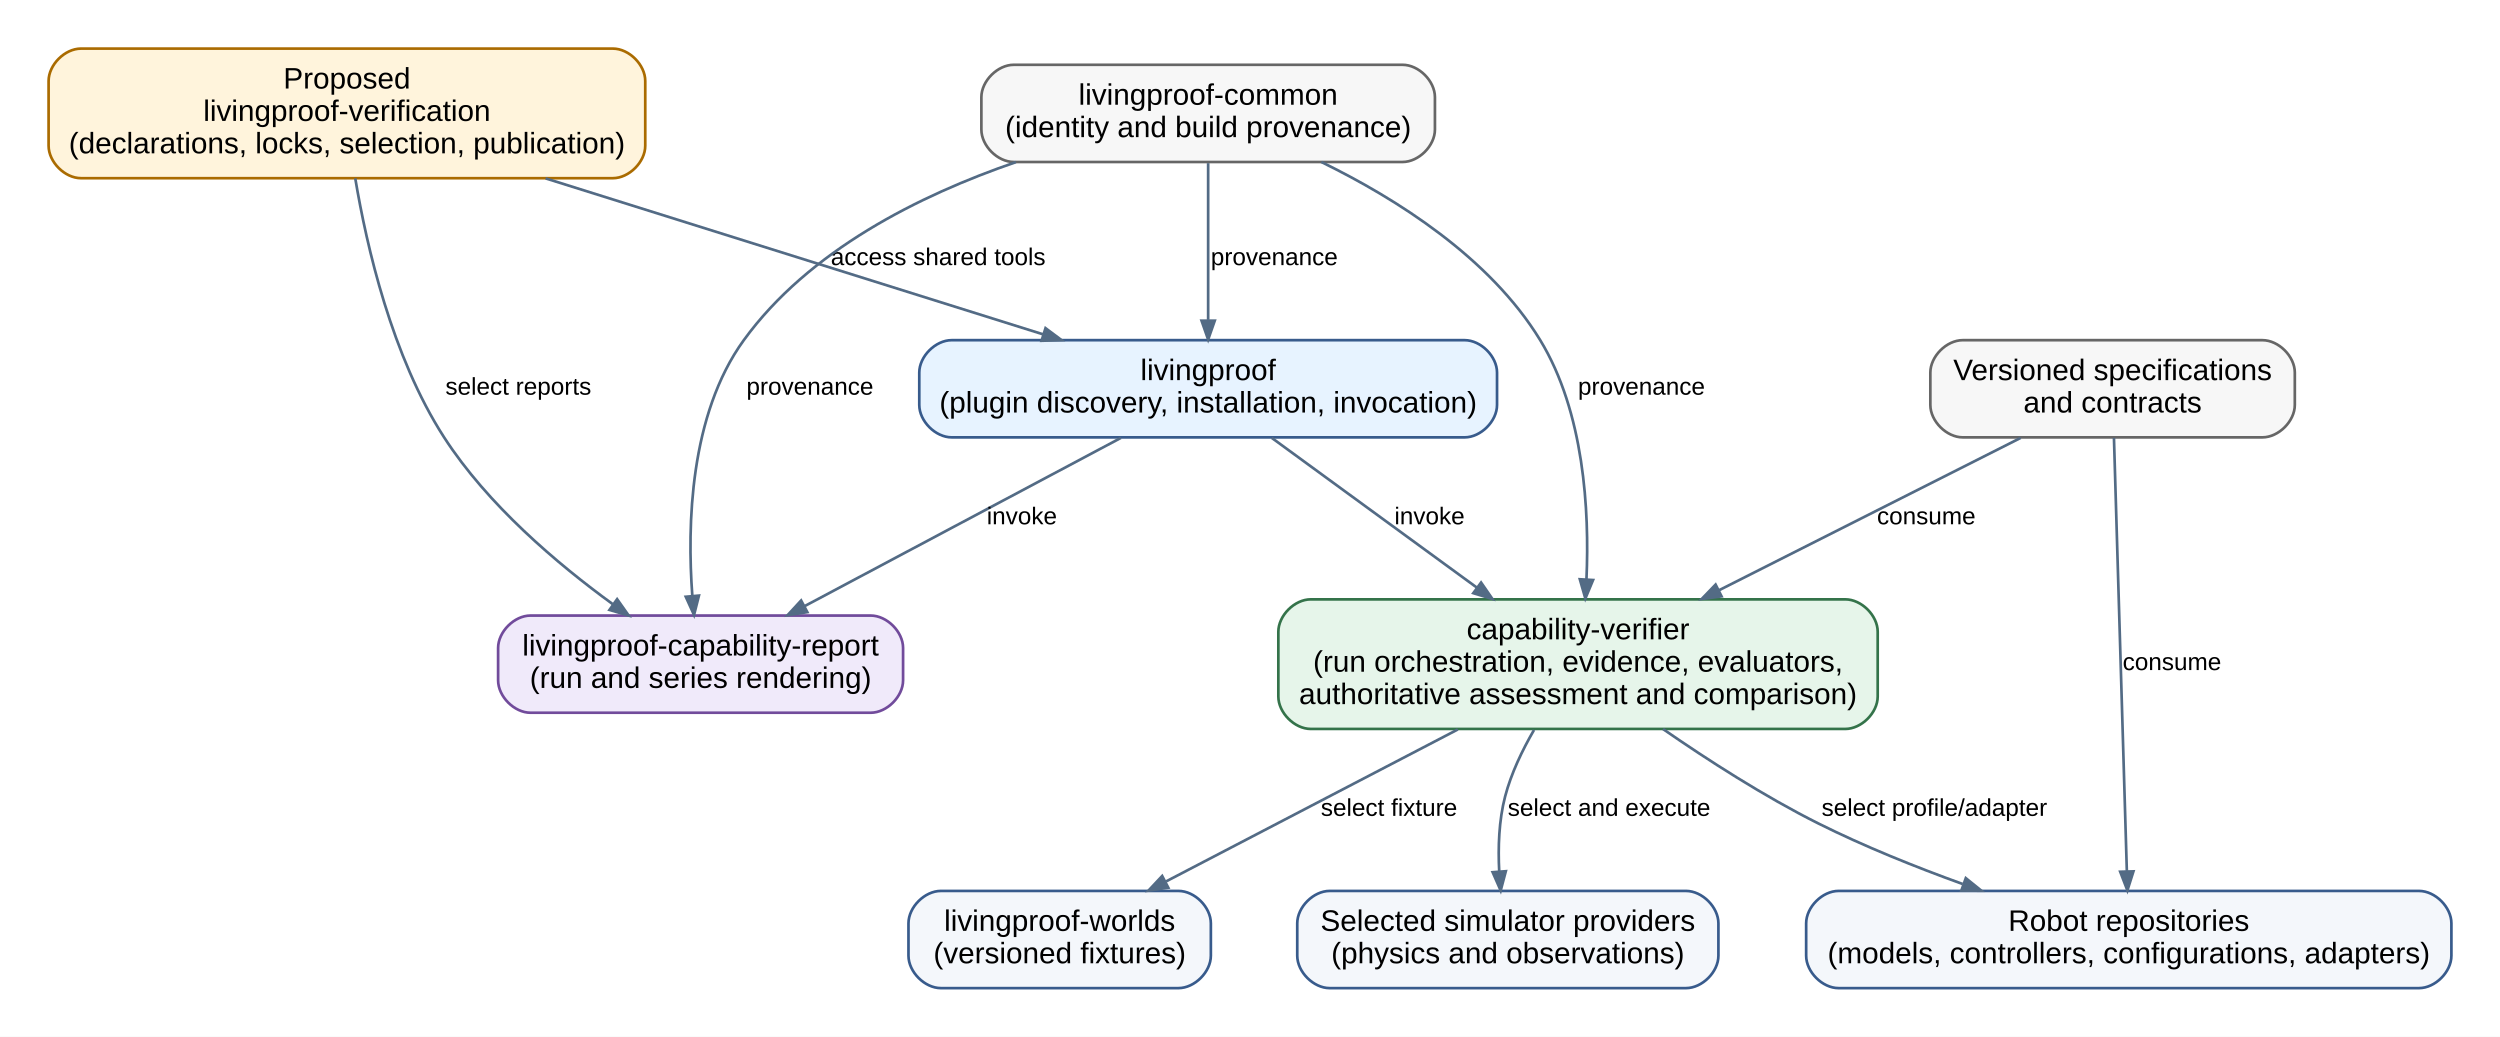
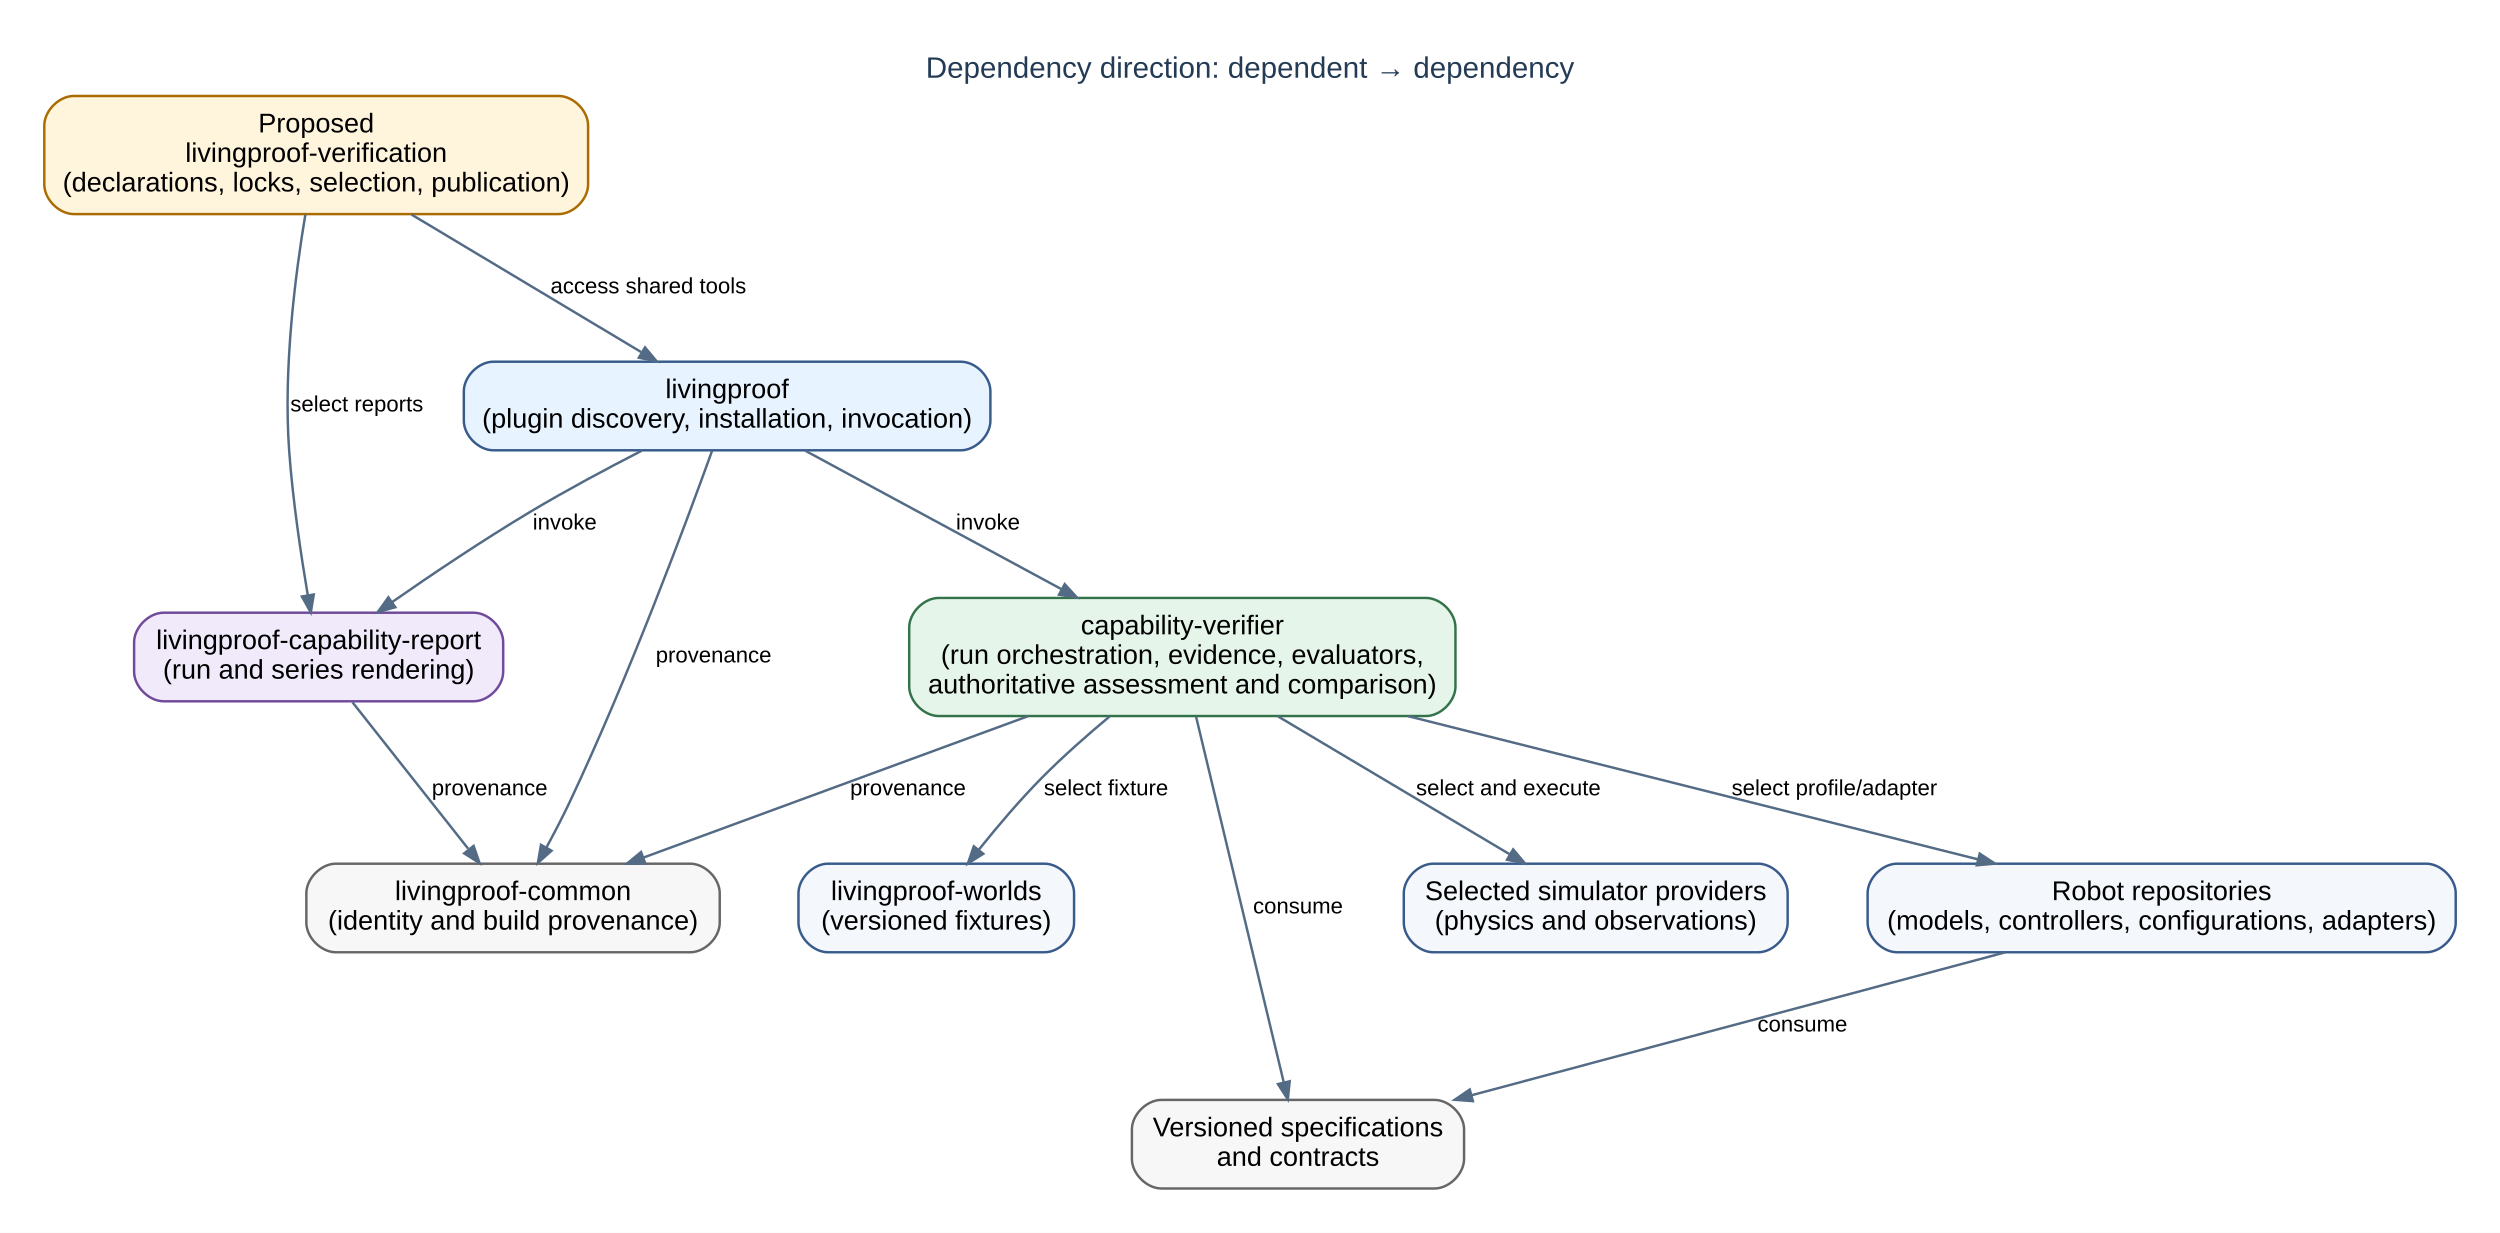
- <svg xmlns="http://www.w3.org/2000/svg" width="926pt" height="384pt" viewBox="0.00 0.00 926.00 384.00">
-   <g id="graph0" class="graph" transform="scale(1 1) rotate(0) translate(18 366)">
-     <polygon fill="white" stroke="transparent" points="-18,18 -18,-366 908,-366 908,18 -18,18" />
+ <svg xmlns="http://www.w3.org/2000/svg" width="1016pt" height="501pt" viewBox="0.00 0.00 1016.00 501.00">
+   <g id="graph0" class="graph" transform="scale(1 1) rotate(0) translate(18 483)">
+     <polygon fill="white" stroke="transparent" points="-18,18 -18,-483 998,-483 998,18 -18,18" />
+     <text text-anchor="middle" x="490" y="-451.4" font-family="Arial" font-size="12.00" fill="#243b55">Dependency direction: dependent → dependency</text>
    <g id="node1" class="node">
-       <path fill="#fff4dc" stroke="#aa6b00" d="M209,-348C209,-348 12,-348 12,-348 6,-348 0,-342 0,-336 0,-336 0,-312 0,-312 0,-306 6,-300 12,-300 12,-300 209,-300 209,-300 215,-300 221,-306 221,-312 221,-312 221,-336 221,-336 221,-342 215,-348 209,-348" />
-       <text text-anchor="middle" x="110.5" y="-333.2" font-family="Arial" font-size="11.00">Proposed</text>
-       <text text-anchor="middle" x="110.5" y="-321.2" font-family="Arial" font-size="11.00">livingproof-verification</text>
-       <text text-anchor="middle" x="110.5" y="-309.2" font-family="Arial" font-size="11.00">(declarations, locks, selection, publication)</text>
+       <path fill="#fff4dc" stroke="#aa6b00" d="M209,-444C209,-444 12,-444 12,-444 6,-444 0,-438 0,-432 0,-432 0,-408 0,-408 0,-402 6,-396 12,-396 12,-396 209,-396 209,-396 215,-396 221,-402 221,-408 221,-408 221,-432 221,-432 221,-438 215,-444 209,-444" />
+       <text text-anchor="middle" x="110.5" y="-429.2" font-family="Arial" font-size="11.00">Proposed</text>
+       <text text-anchor="middle" x="110.5" y="-417.2" font-family="Arial" font-size="11.00">livingproof-verification</text>
+       <text text-anchor="middle" x="110.5" y="-405.2" font-family="Arial" font-size="11.00">(declarations, locks, selection, publication)</text>
    </g>
    <g id="node2" class="node">
-       <path fill="#e7f3ff" stroke="#385b8c" d="M524.5,-240C524.5,-240 334.5,-240 334.5,-240 328.5,-240 322.5,-234 322.5,-228 322.5,-228 322.5,-216 322.5,-216 322.5,-210 328.5,-204 334.5,-204 334.5,-204 524.5,-204 524.5,-204 530.5,-204 536.5,-210 536.5,-216 536.5,-216 536.5,-228 536.5,-228 536.5,-234 530.5,-240 524.5,-240" />
-       <text text-anchor="middle" x="429.5" y="-225.2" font-family="Arial" font-size="11.00">livingproof</text>
-       <text text-anchor="middle" x="429.5" y="-213.2" font-family="Arial" font-size="11.00">(plugin discovery, installation, invocation)</text>
+       <path fill="#e7f3ff" stroke="#385b8c" d="M372.5,-336C372.5,-336 182.5,-336 182.5,-336 176.5,-336 170.5,-330 170.5,-324 170.5,-324 170.5,-312 170.5,-312 170.5,-306 176.5,-300 182.5,-300 182.5,-300 372.5,-300 372.5,-300 378.5,-300 384.5,-306 384.5,-312 384.5,-312 384.5,-324 384.5,-324 384.5,-330 378.5,-336 372.5,-336" />
+       <text text-anchor="middle" x="277.5" y="-321.2" font-family="Arial" font-size="11.00">livingproof</text>
+       <text text-anchor="middle" x="277.5" y="-309.2" font-family="Arial" font-size="11.00">(plugin discovery, installation, invocation)</text>
    </g>
    <g id="edge1" class="edge">
-       <path fill="none" stroke="#536b85" d="M184.09,-299.93C239.91,-282.43 315.74,-258.66 368.27,-242.19" />
-       <polygon fill="#536b85" stroke="#536b85" points="369.26,-244.45 375.2,-240.02 367.79,-239.78 369.26,-244.45" />
-       <text text-anchor="middle" x="329.5" y="-267.8" font-family="Arial" font-size="9.00">access shared tools</text>
+       <path fill="none" stroke="#536b85" d="M149.23,-395.81C177.42,-378.93 215.27,-356.26 242.54,-339.93" />
+       <polygon fill="#536b85" stroke="#536b85" points="244.14,-341.83 248.89,-336.13 241.62,-337.63 244.14,-341.83" />
+       <text text-anchor="middle" x="245.5" y="-363.8" font-family="Arial" font-size="9.00">access shared tools</text>
    </g>
    <g id="node4" class="node">
-       <path fill="#f0eafa" stroke="#714b9b" d="M304.5,-138C304.5,-138 178.5,-138 178.5,-138 172.5,-138 166.5,-132 166.5,-126 166.5,-126 166.5,-114 166.5,-114 166.5,-108 172.5,-102 178.5,-102 178.5,-102 304.5,-102 304.5,-102 310.5,-102 316.5,-108 316.5,-114 316.5,-114 316.5,-126 316.5,-126 316.5,-132 310.5,-138 304.5,-138" />
-       <text text-anchor="middle" x="241.5" y="-123.2" font-family="Arial" font-size="11.00">livingproof-capability-report</text>
-       <text text-anchor="middle" x="241.5" y="-111.2" font-family="Arial" font-size="11.00">(run and series rendering)</text>
+       <path fill="#f0eafa" stroke="#714b9b" d="M174.5,-234C174.5,-234 48.5,-234 48.5,-234 42.5,-234 36.5,-228 36.5,-222 36.5,-222 36.5,-210 36.5,-210 36.5,-204 42.5,-198 48.5,-198 48.5,-198 174.5,-198 174.5,-198 180.5,-198 186.5,-204 186.5,-210 186.5,-210 186.5,-222 186.5,-222 186.5,-228 180.5,-234 174.5,-234" />
+       <text text-anchor="middle" x="111.5" y="-219.2" font-family="Arial" font-size="11.00">livingproof-capability-report</text>
+       <text text-anchor="middle" x="111.5" y="-207.2" font-family="Arial" font-size="11.00">(run and series rendering)</text>
    </g>
    <g id="edge12" class="edge">
-       <path fill="none" stroke="#536b85" d="M113.59,-299.92C117.81,-274.71 127.18,-233.92 146.5,-204 162.61,-179.05 188.31,-157.24 208.92,-142.25" />
-       <polygon fill="#536b85" stroke="#536b85" points="210.58,-144.07 214.86,-138.01 207.74,-140.08 210.58,-144.07" />
-       <text text-anchor="middle" x="174" y="-219.8" font-family="Arial" font-size="9.00">select reports</text>
+       <path fill="none" stroke="#536b85" d="M106.09,-395.76C102.07,-371.8 97.1,-333.32 99.5,-300 100.93,-280.1 104.27,-257.73 107.06,-241.23" />
+       <polygon fill="#536b85" stroke="#536b85" points="109.52,-241.41 108.3,-234.09 104.69,-240.57 109.52,-241.41" />
+       <text text-anchor="middle" x="127" y="-315.8" font-family="Arial" font-size="9.00">select reports</text>
    </g>
    <g id="node3" class="node">
-       <path fill="#e6f5ea" stroke="#34734a" d="M665.5,-144C665.5,-144 467.5,-144 467.5,-144 461.5,-144 455.5,-138 455.5,-132 455.5,-132 455.5,-108 455.5,-108 455.5,-102 461.5,-96 467.5,-96 467.5,-96 665.5,-96 665.5,-96 671.5,-96 677.5,-102 677.5,-108 677.5,-108 677.5,-132 677.5,-132 677.5,-138 671.5,-144 665.5,-144" />
-       <text text-anchor="middle" x="566.5" y="-129.2" font-family="Arial" font-size="11.00">capability-verifier</text>
-       <text text-anchor="middle" x="566.5" y="-117.2" font-family="Arial" font-size="11.00">(run orchestration, evidence, evaluators,</text>
-       <text text-anchor="middle" x="566.5" y="-105.2" font-family="Arial" font-size="11.00">authoritative assessment and comparison)</text>
+       <path fill="#e6f5ea" stroke="#34734a" d="M561.5,-240C561.5,-240 363.5,-240 363.5,-240 357.5,-240 351.5,-234 351.5,-228 351.5,-228 351.5,-204 351.5,-204 351.5,-198 357.5,-192 363.5,-192 363.5,-192 561.5,-192 561.5,-192 567.5,-192 573.5,-198 573.5,-204 573.5,-204 573.5,-228 573.5,-228 573.5,-234 567.5,-240 561.5,-240" />
+       <text text-anchor="middle" x="462.5" y="-225.2" font-family="Arial" font-size="11.00">capability-verifier</text>
+       <text text-anchor="middle" x="462.5" y="-213.2" font-family="Arial" font-size="11.00">(run orchestration, evidence, evaluators,</text>
+       <text text-anchor="middle" x="462.5" y="-201.2" font-family="Arial" font-size="11.00">authoritative assessment and comparison)</text>
    </g>
    <g id="edge2" class="edge">
-       <path fill="none" stroke="#536b85" d="M453.05,-203.81C473.94,-188.56 504.83,-166.02 529.1,-148.3" />
-       <polygon fill="#536b85" stroke="#536b85" points="530.59,-150.24 534.8,-144.14 527.7,-146.29 530.59,-150.24" />
-       <text text-anchor="middle" x="511.5" y="-171.8" font-family="Arial" font-size="9.00">invoke</text>
+       <path fill="none" stroke="#536b85" d="M309.3,-299.81C337.87,-284.37 380.28,-261.44 413.23,-243.63" />
+       <polygon fill="#536b85" stroke="#536b85" points="414.7,-245.62 419.69,-240.14 412.37,-241.31 414.7,-245.62" />
+       <text text-anchor="middle" x="383.5" y="-267.8" font-family="Arial" font-size="9.00">invoke</text>
    </g>
    <g id="edge3" class="edge">
-       <path fill="none" stroke="#536b85" d="M397.18,-203.81C364.67,-186.51 314.52,-159.84 279.97,-141.46" />
-       <polygon fill="#536b85" stroke="#536b85" points="281.04,-139.26 273.71,-138.13 278.74,-143.58 281.04,-139.26" />
-       <text text-anchor="middle" x="360.5" y="-171.8" font-family="Arial" font-size="9.00">invoke</text>
+       <path fill="none" stroke="#536b85" d="M242.79,-299.83C228.56,-292.52 212.04,-283.69 197.5,-275 178.36,-263.57 157.62,-249.63 141.3,-238.28" />
+       <polygon fill="#536b85" stroke="#536b85" points="142.64,-236.23 135.5,-234.23 139.84,-240.25 142.64,-236.23" />
+       <text text-anchor="middle" x="211.5" y="-267.8" font-family="Arial" font-size="9.00">invoke</text>
+     </g>
+     <g id="node9" class="node">
+       <path fill="#f7f7f7" stroke="#666666" d="M262.5,-132C262.5,-132 118.5,-132 118.5,-132 112.5,-132 106.5,-126 106.5,-120 106.5,-120 106.5,-108 106.5,-108 106.5,-102 112.5,-96 118.5,-96 118.5,-96 262.5,-96 262.5,-96 268.5,-96 274.5,-102 274.5,-108 274.5,-108 274.5,-120 274.5,-120 274.5,-126 268.5,-132 262.5,-132" />
+       <text text-anchor="middle" x="190.5" y="-117.2" font-family="Arial" font-size="11.00">livingproof-common</text>
+       <text text-anchor="middle" x="190.5" y="-105.2" font-family="Arial" font-size="11.00">(identity and build provenance)</text>
+     </g>
+     <g id="edge9" class="edge">
+       <path fill="none" stroke="#536b85" d="M271.43,-299.9C260.76,-270.31 237.5,-207.87 213.5,-157 210.63,-150.93 207.29,-144.5 204.05,-138.56" />
+       <polygon fill="#536b85" stroke="#536b85" points="206.14,-137.27 200.6,-132.33 201.85,-139.64 206.14,-137.27" />
+       <text text-anchor="middle" x="272" y="-213.8" font-family="Arial" font-size="9.00">provenance</text>
    </g>
    <g id="node5" class="node">
-       <path fill="#f4f7fb" stroke="#385b8c" d="M606.5,-36C606.5,-36 474.5,-36 474.5,-36 468.5,-36 462.5,-30 462.5,-24 462.5,-24 462.5,-12 462.5,-12 462.5,-6 468.5,0 474.5,0 474.5,0 606.5,0 606.5,0 612.5,0 618.5,-6 618.5,-12 618.5,-12 618.5,-24 618.5,-24 618.5,-30 612.5,-36 606.5,-36" />
-       <text text-anchor="middle" x="540.5" y="-21.2" font-family="Arial" font-size="11.00">Selected simulator providers</text>
-       <text text-anchor="middle" x="540.5" y="-9.2" font-family="Arial" font-size="11.00">(physics and observations)</text>
+       <path fill="#f4f7fb" stroke="#385b8c" d="M696.5,-132C696.5,-132 564.5,-132 564.5,-132 558.5,-132 552.5,-126 552.5,-120 552.5,-120 552.5,-108 552.5,-108 552.5,-102 558.5,-96 564.5,-96 564.5,-96 696.5,-96 696.5,-96 702.5,-96 708.5,-102 708.5,-108 708.5,-108 708.5,-120 708.5,-120 708.5,-126 702.5,-132 696.5,-132" />
+       <text text-anchor="middle" x="630.5" y="-117.2" font-family="Arial" font-size="11.00">Selected simulator providers</text>
+       <text text-anchor="middle" x="630.5" y="-105.2" font-family="Arial" font-size="11.00">(physics and observations)</text>
    </g>
    <g id="edge4" class="edge">
-       <path fill="none" stroke="#536b85" d="M550.2,-95.62C545.84,-88.1 541.73,-79.51 539.5,-71 537.18,-62.13 536.85,-52.11 537.31,-43.25" />
-       <polygon fill="#536b85" stroke="#536b85" points="539.76,-43.3 537.85,-36.14 534.88,-42.93 539.76,-43.3" />
-       <text text-anchor="middle" x="578" y="-63.8" font-family="Arial" font-size="9.00">select and execute</text>
+       <path fill="none" stroke="#536b85" d="M501.46,-191.81C529.94,-174.86 568.22,-152.07 595.68,-135.73" />
+       <polygon fill="#536b85" stroke="#536b85" points="596.95,-137.82 601.72,-132.13 594.45,-133.61 596.95,-137.82" />
+       <text text-anchor="middle" x="595" y="-159.8" font-family="Arial" font-size="9.00">select and execute</text>
    </g>
    <g id="node6" class="node">
-       <path fill="#f4f7fb" stroke="#385b8c" d="M878,-36C878,-36 663,-36 663,-36 657,-36 651,-30 651,-24 651,-24 651,-12 651,-12 651,-6 657,0 663,0 663,0 878,0 878,0 884,0 890,-6 890,-12 890,-12 890,-24 890,-24 890,-30 884,-36 878,-36" />
-       <text text-anchor="middle" x="770.5" y="-21.2" font-family="Arial" font-size="11.00">Robot repositories</text>
-       <text text-anchor="middle" x="770.5" y="-9.2" font-family="Arial" font-size="11.00">(models, controllers, configurations, adapters)</text>
+       <path fill="#f4f7fb" stroke="#385b8c" d="M968,-132C968,-132 753,-132 753,-132 747,-132 741,-126 741,-120 741,-120 741,-108 741,-108 741,-102 747,-96 753,-96 753,-96 968,-96 968,-96 974,-96 980,-102 980,-108 980,-108 980,-120 980,-120 980,-126 974,-132 968,-132" />
+       <text text-anchor="middle" x="860.5" y="-117.2" font-family="Arial" font-size="11.00">Robot repositories</text>
+       <text text-anchor="middle" x="860.5" y="-105.2" font-family="Arial" font-size="11.00">(models, controllers, configurations, adapters)</text>
    </g>
    <g id="edge5" class="edge">
-       <path fill="none" stroke="#536b85" d="M598,-95.95C614.57,-84.49 635.54,-70.98 655.5,-61 672.37,-52.56 691.35,-44.93 708.97,-38.56" />
-       <polygon fill="#536b85" stroke="#536b85" points="710.13,-40.74 715.9,-36.08 708.48,-36.13 710.13,-40.74" />
-       <text text-anchor="middle" x="698.5" y="-63.8" font-family="Arial" font-size="9.00">select profile/adapter</text>
+       <path fill="none" stroke="#536b85" d="M554.31,-191.93C624.52,-174.29 720.12,-150.27 785.71,-133.79" />
+       <polygon fill="#536b85" stroke="#536b85" points="786.56,-136.1 792.76,-132.02 785.37,-131.35 786.56,-136.1" />
+       <text text-anchor="middle" x="727.5" y="-159.8" font-family="Arial" font-size="9.00">select profile/adapter</text>
    </g>
    <g id="node7" class="node">
-       <path fill="#f4f7fb" stroke="#385b8c" d="M418.5,-36C418.5,-36 330.5,-36 330.5,-36 324.5,-36 318.5,-30 318.5,-24 318.5,-24 318.5,-12 318.5,-12 318.5,-6 324.5,0 330.5,0 330.5,0 418.5,0 418.5,0 424.5,0 430.5,-6 430.5,-12 430.5,-12 430.5,-24 430.5,-24 430.5,-30 424.5,-36 418.5,-36" />
-       <text text-anchor="middle" x="374.5" y="-21.2" font-family="Arial" font-size="11.00">livingproof-worlds</text>
-       <text text-anchor="middle" x="374.5" y="-9.2" font-family="Arial" font-size="11.00">(versioned fixtures)</text>
+       <path fill="#f4f7fb" stroke="#385b8c" d="M406.5,-132C406.5,-132 318.5,-132 318.5,-132 312.5,-132 306.5,-126 306.5,-120 306.5,-120 306.5,-108 306.5,-108 306.5,-102 312.5,-96 318.5,-96 318.5,-96 406.5,-96 406.5,-96 412.5,-96 418.5,-102 418.5,-108 418.5,-108 418.5,-120 418.5,-120 418.5,-126 412.5,-132 406.5,-132" />
+       <text text-anchor="middle" x="362.5" y="-117.2" font-family="Arial" font-size="11.00">livingproof-worlds</text>
+       <text text-anchor="middle" x="362.5" y="-105.2" font-family="Arial" font-size="11.00">(versioned fixtures)</text>
    </g>
    <g id="edge6" class="edge">
-       <path fill="none" stroke="#536b85" d="M521.97,-95.81C489.29,-78.79 445.31,-55.88 413.9,-39.52" />
-       <polygon fill="#536b85" stroke="#536b85" points="414.74,-37.19 407.4,-36.13 412.47,-41.54 414.74,-37.19" />
-       <text text-anchor="middle" x="496.5" y="-63.8" font-family="Arial" font-size="9.00">select fixture</text>
+       <path fill="none" stroke="#536b85" d="M432.9,-191.8C423.81,-184.22 413.97,-175.55 405.5,-167 396.49,-157.9 387.33,-147.1 379.8,-137.69" />
+       <polygon fill="#536b85" stroke="#536b85" points="381.6,-136.02 375.33,-132.05 377.75,-139.06 381.6,-136.02" />
+       <text text-anchor="middle" x="431.5" y="-159.8" font-family="Arial" font-size="9.00">select fixture</text>
    </g>
    <g id="node8" class="node">
-       <path fill="#f7f7f7" stroke="#666666" d="M820,-240C820,-240 709,-240 709,-240 703,-240 697,-234 697,-228 697,-228 697,-216 697,-216 697,-210 703,-204 709,-204 709,-204 820,-204 820,-204 826,-204 832,-210 832,-216 832,-216 832,-228 832,-228 832,-234 826,-240 820,-240" />
-       <text text-anchor="middle" x="764.5" y="-225.2" font-family="Arial" font-size="11.00">Versioned specifications</text>
-       <text text-anchor="middle" x="764.5" y="-213.2" font-family="Arial" font-size="11.00">and contracts</text>
+       <path fill="#f7f7f7" stroke="#666666" d="M565,-36C565,-36 454,-36 454,-36 448,-36 442,-30 442,-24 442,-24 442,-12 442,-12 442,-6 448,0 454,0 454,0 565,0 565,0 571,0 577,-6 577,-12 577,-12 577,-24 577,-24 577,-30 571,-36 565,-36" />
+       <text text-anchor="middle" x="509.5" y="-21.2" font-family="Arial" font-size="11.00">Versioned specifications</text>
+       <text text-anchor="middle" x="509.5" y="-9.2" font-family="Arial" font-size="11.00">and contracts</text>
    </g>
    <g id="edge7" class="edge">
-       <path fill="none" stroke="#536b85" d="M730.46,-203.81C699.76,-188.3 654.12,-165.25 618.79,-147.41" />
-       <polygon fill="#536b85" stroke="#536b85" points="619.67,-145.11 612.31,-144.14 617.46,-149.48 619.67,-145.11" />
-       <text text-anchor="middle" x="695.5" y="-171.8" font-family="Arial" font-size="9.00">consume</text>
+       <path fill="none" stroke="#536b85" d="M468.08,-191.75C477.04,-154.39 494.55,-81.34 503.67,-43.32" />
+       <polygon fill="#536b85" stroke="#536b85" points="506.13,-43.58 505.38,-36.2 501.36,-42.43 506.13,-43.58" />
+       <text text-anchor="middle" x="509.5" y="-111.8" font-family="Arial" font-size="9.00">consume</text>
+     </g>
+     <g id="edge10" class="edge">
+       <path fill="none" stroke="#536b85" d="M399.76,-191.93C352.45,-174.54 288.29,-150.95 243.53,-134.5" />
+       <polygon fill="#536b85" stroke="#536b85" points="244.21,-132.14 236.8,-132.02 242.52,-136.74 244.21,-132.14" />
+       <text text-anchor="middle" x="351" y="-159.8" font-family="Arial" font-size="9.00">provenance</text>
+     </g>
+     <g id="edge11" class="edge">
+       <path fill="none" stroke="#536b85" d="M125.26,-197.58C138.29,-181.09 157.93,-156.23 172.26,-138.09" />
+       <polygon fill="#536b85" stroke="#536b85" points="174.48,-139.23 176.9,-132.22 170.64,-136.19 174.48,-139.23" />
+       <text text-anchor="middle" x="181" y="-159.8" font-family="Arial" font-size="9.00">provenance</text>
    </g>
    <g id="edge8" class="edge">
-       <path fill="none" stroke="#536b85" d="M765.01,-203.78C766.08,-167.85 768.54,-84.82 769.78,-43.41" />
-       <polygon fill="#536b85" stroke="#536b85" points="772.23,-43.25 769.99,-36.18 767.33,-43.1 772.23,-43.25" />
-       <text text-anchor="middle" x="786.5" y="-117.8" font-family="Arial" font-size="9.00">consume</text>
-     </g>
-     <g id="node9" class="node">
-       <path fill="#f7f7f7" stroke="#666666" d="M501.5,-342C501.5,-342 357.5,-342 357.5,-342 351.5,-342 345.5,-336 345.5,-330 345.5,-330 345.5,-318 345.5,-318 345.5,-312 351.5,-306 357.5,-306 357.5,-306 501.5,-306 501.5,-306 507.5,-306 513.5,-312 513.5,-318 513.5,-318 513.5,-330 513.5,-330 513.5,-336 507.5,-342 501.5,-342" />
-       <text text-anchor="middle" x="429.5" y="-327.2" font-family="Arial" font-size="11.00">livingproof-common</text>
-       <text text-anchor="middle" x="429.5" y="-315.2" font-family="Arial" font-size="11.00">(identity and build provenance)</text>
-     </g>
-     <g id="edge9" class="edge">
-       <path fill="none" stroke="#536b85" d="M429.5,-305.58C429.5,-289.52 429.5,-265.52 429.5,-247.52" />
-       <polygon fill="#536b85" stroke="#536b85" points="431.95,-247.22 429.5,-240.22 427.05,-247.22 431.95,-247.22" />
-       <text text-anchor="middle" x="454" y="-267.8" font-family="Arial" font-size="9.00">provenance</text>
-     </g>
-     <g id="edge10" class="edge">
-       <path fill="none" stroke="#536b85" d="M471.42,-306C499.21,-292.42 533.87,-270.58 552.5,-240 568.75,-213.32 570.75,-176.99 569.63,-151.52" />
-       <polygon fill="#536b85" stroke="#536b85" points="572.07,-151.16 569.22,-144.31 567.17,-151.44 572.07,-151.16" />
-       <text text-anchor="middle" x="590" y="-219.8" font-family="Arial" font-size="9.00">provenance</text>
-     </g>
-     <g id="edge11" class="edge">
-       <path fill="none" stroke="#536b85" d="M358.29,-305.95C322.41,-293.63 281.54,-273.15 257.5,-240 237.45,-212.35 236.51,-171.36 238.43,-145.42" />
-       <polygon fill="#536b85" stroke="#536b85" points="240.89,-145.39 239.07,-138.21 236.01,-144.96 240.89,-145.39" />
-       <text text-anchor="middle" x="282" y="-219.8" font-family="Arial" font-size="9.00">provenance</text>
+       <path fill="none" stroke="#536b85" d="M796.94,-95.98C735.75,-79.59 643.41,-54.86 580,-37.88" />
+       <polygon fill="#536b85" stroke="#536b85" points="580.58,-35.5 573.18,-36.05 579.31,-40.23 580.58,-35.5" />
+       <text text-anchor="middle" x="714.5" y="-63.8" font-family="Arial" font-size="9.00">consume</text>
    </g>
  </g>
</svg>
